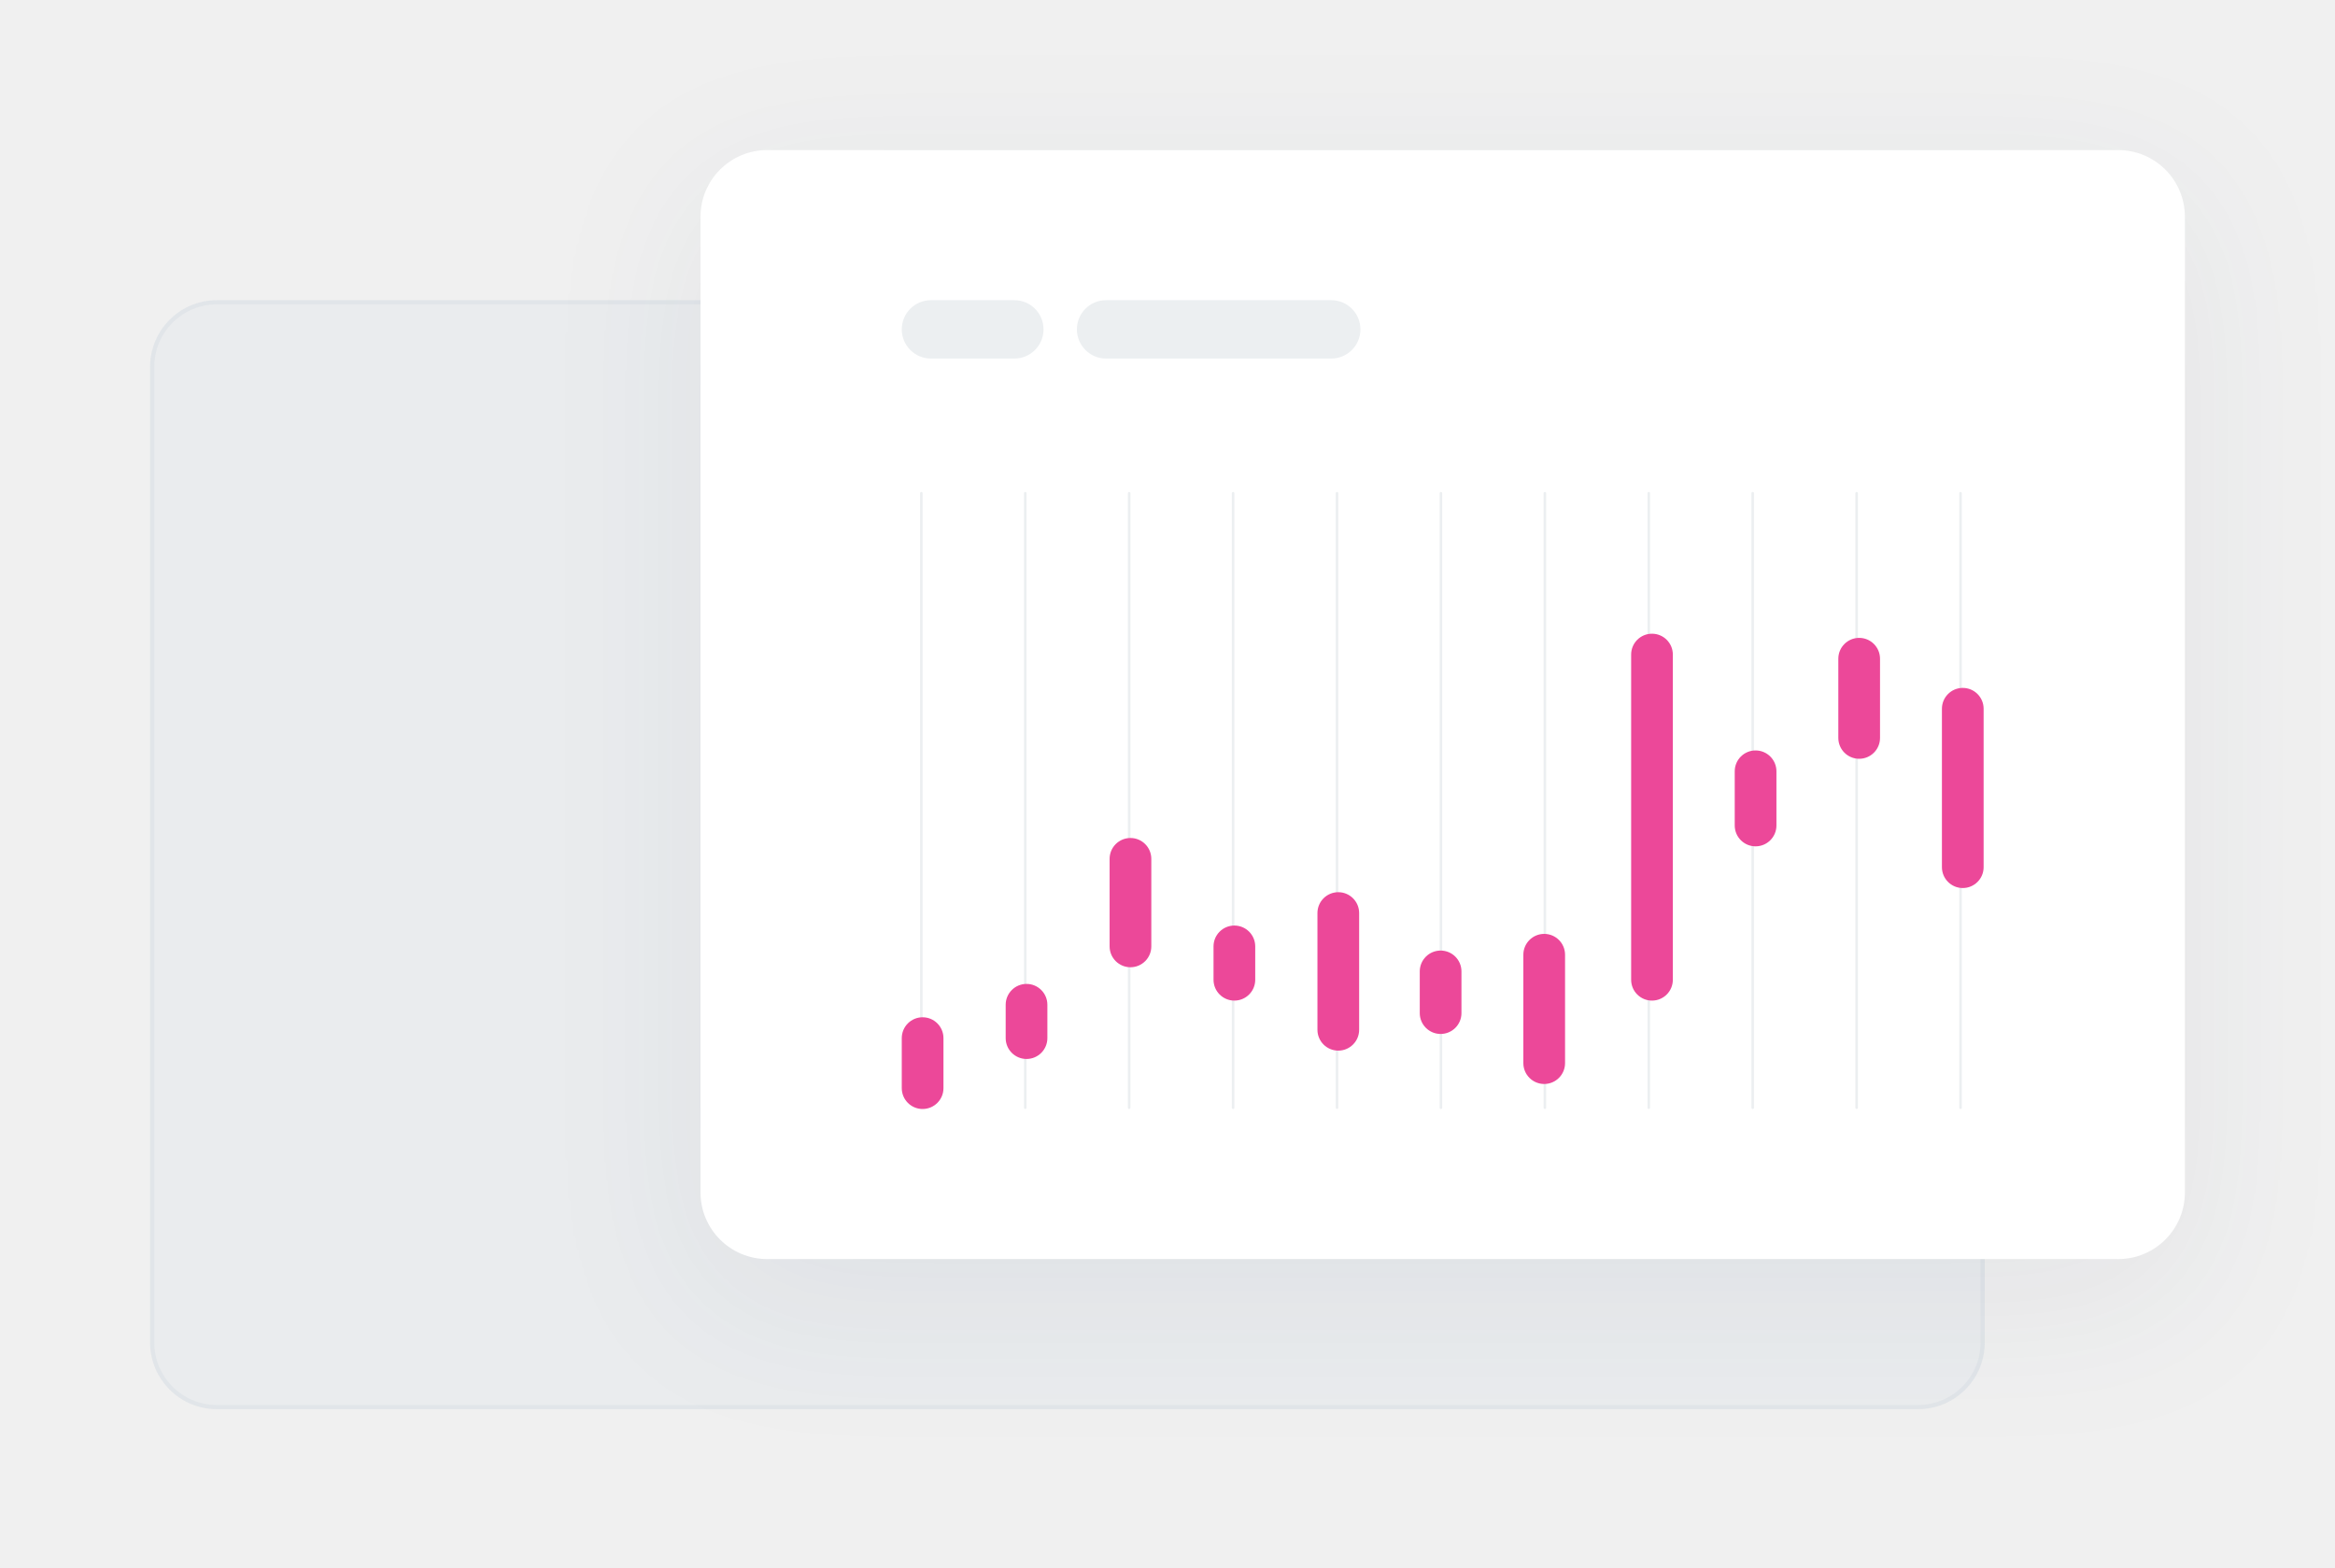
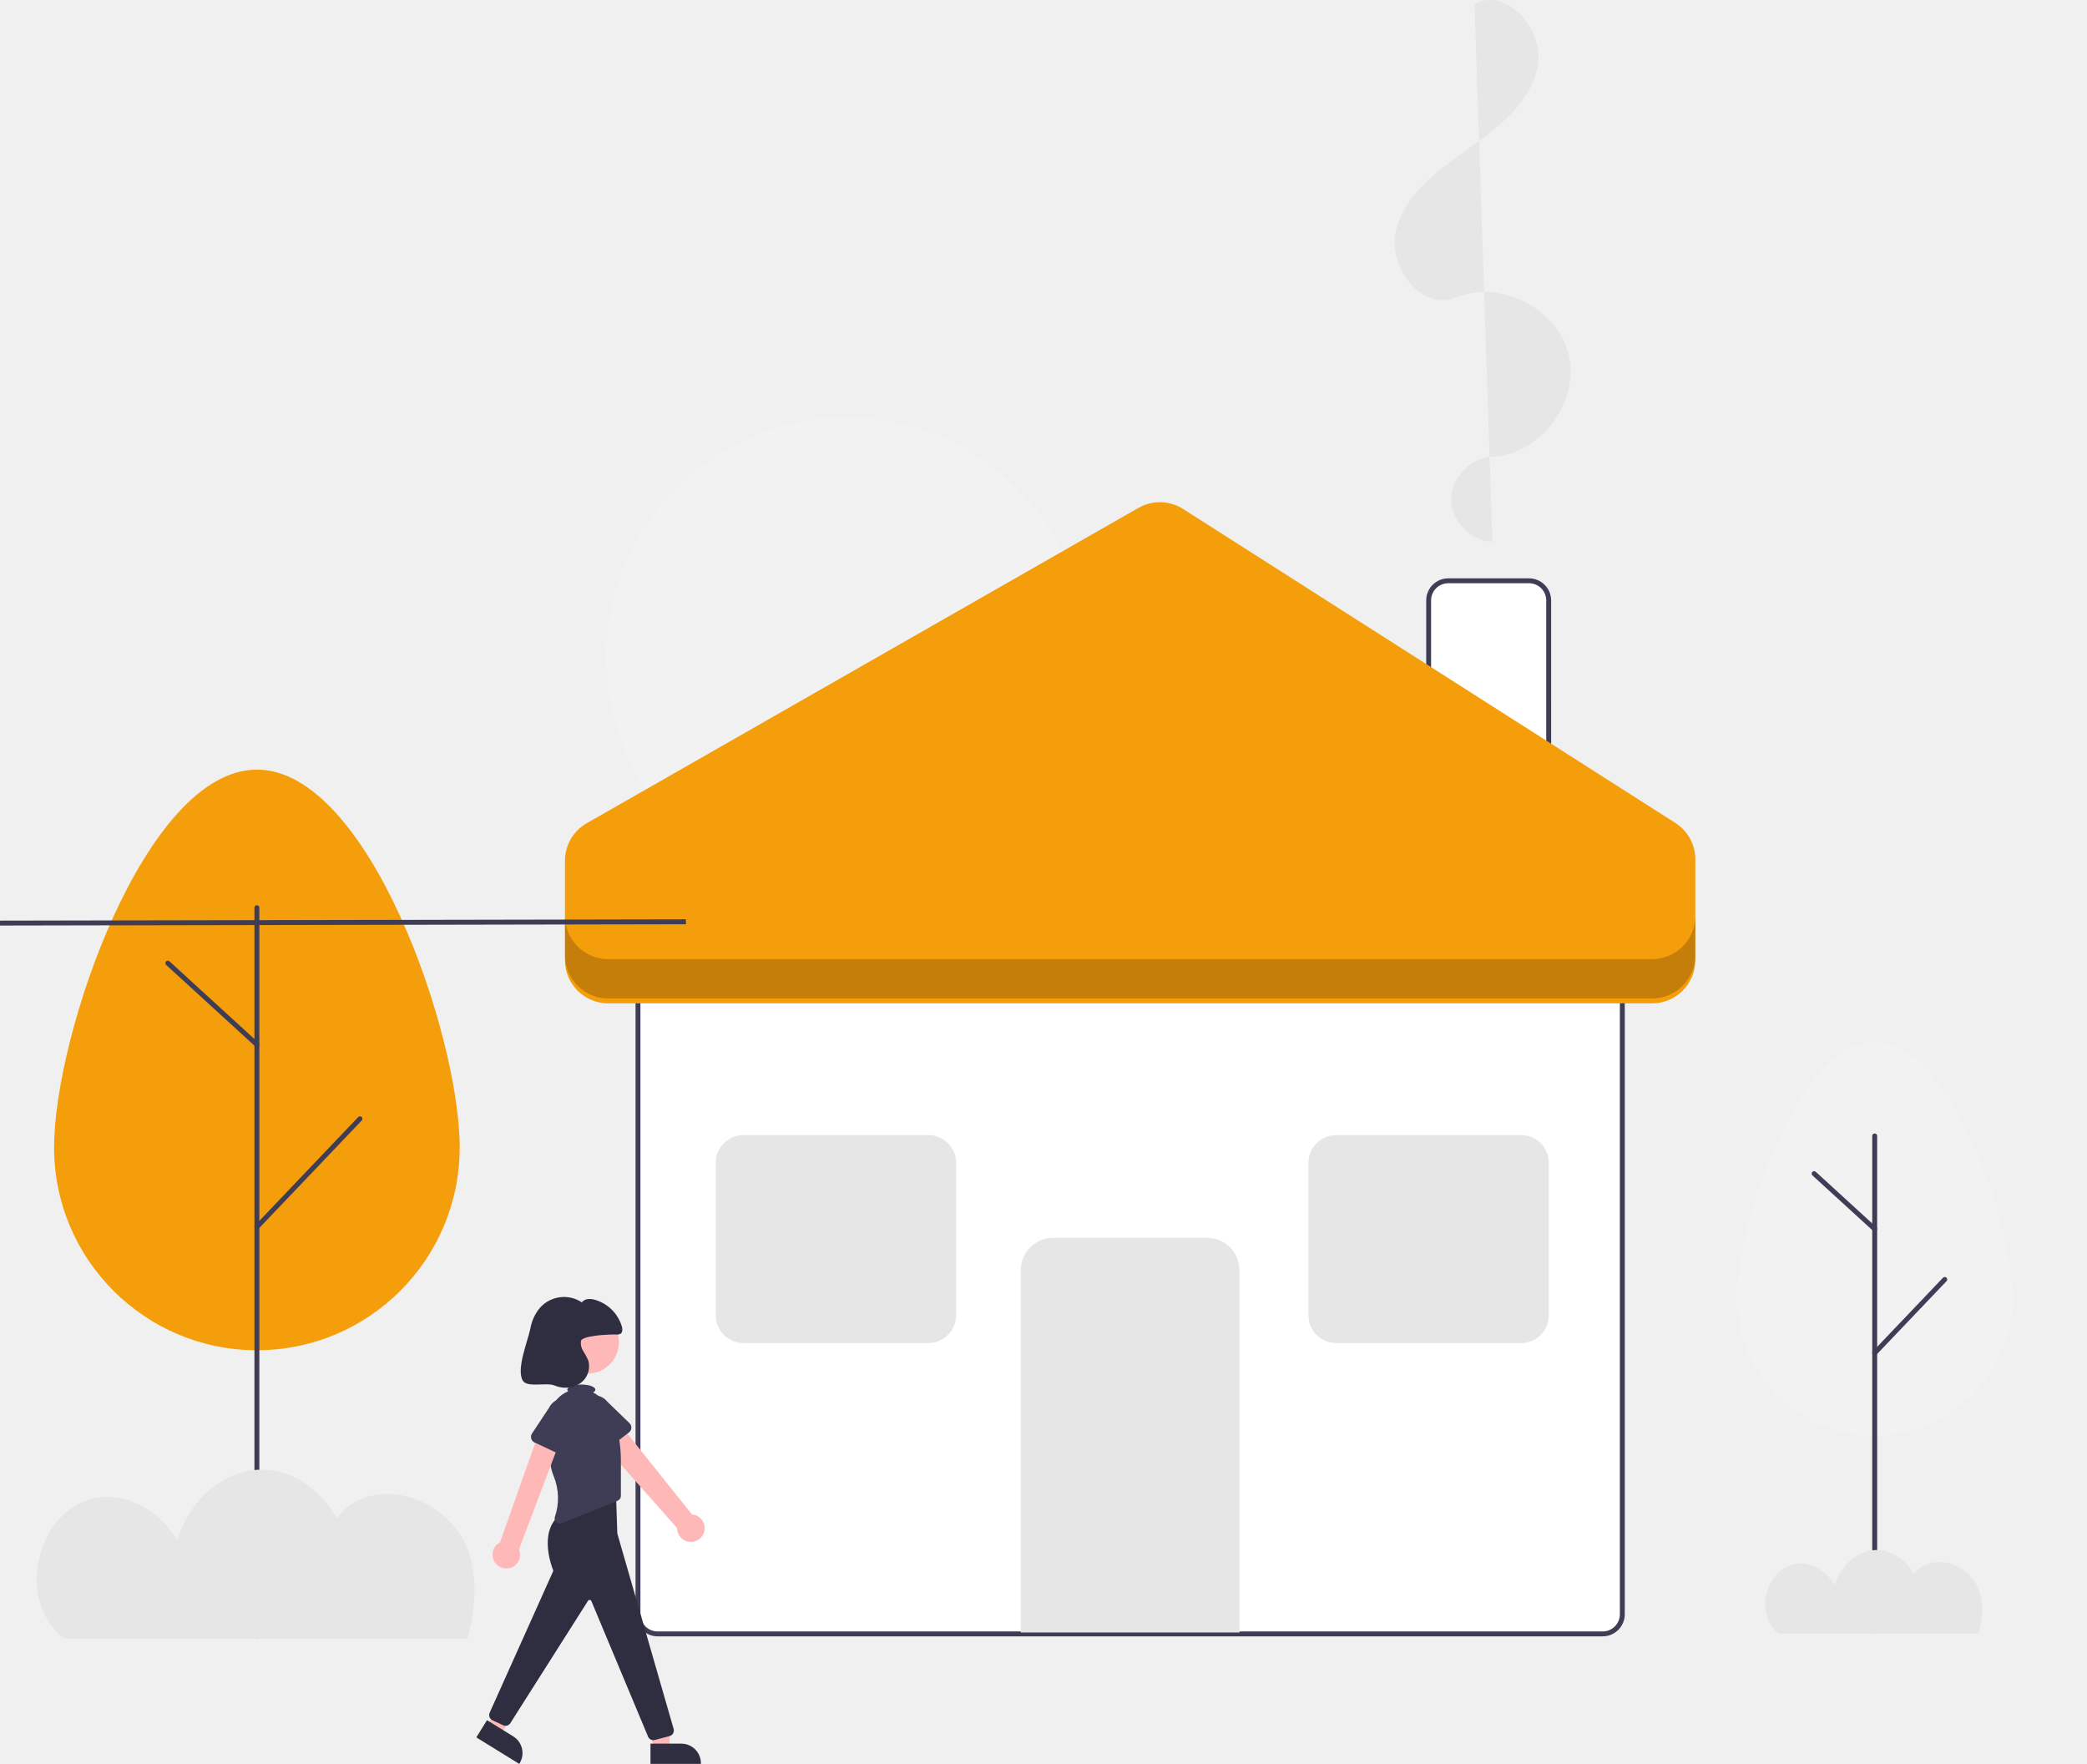
- <svg xmlns="http://www.w3.org/2000/svg" width="560" height="376" viewBox="0 0 560 376" fill="none">
-   <g clip-path="url(#clip0_799_1723)">
-     <g clip-path="url(#clip1_799_1723)">
-       <rect x="36" y="72" width="440" height="266" rx="16" fill="#4074BC" fill-opacity="0.03" />
-     </g>
-     <rect x="36.5" y="72.5" width="439" height="265" rx="15.5" stroke="#94A3B8" stroke-opacity="0.1" />
-     <g filter="url(#filter0_d_799_1723)">
-       <rect x="168" y="36" width="356" height="266" rx="16" fill="white" />
-       <path d="M220.965 265.695V118.305" stroke="#ECEFF1" stroke-width="0.61" stroke-linecap="round" />
-       <path d="M245.887 265.695V118.305" stroke="#ECEFF1" stroke-width="0.61" stroke-linecap="round" />
-       <path d="M270.809 265.695V118.305" stroke="#ECEFF1" stroke-width="0.61" stroke-linecap="round" />
-       <path d="M295.734 265.695V118.305" stroke="#ECEFF1" stroke-width="0.61" stroke-linecap="round" />
-       <path d="M320.656 265.695V118.305" stroke="#ECEFF1" stroke-width="0.61" stroke-linecap="round" />
-       <path d="M345.578 265.695V118.305" stroke="#ECEFF1" stroke-width="0.61" stroke-linecap="round" />
-       <path d="M370.504 265.695V118.305" stroke="#ECEFF1" stroke-width="0.61" stroke-linecap="round" />
-       <path d="M395.426 265.695V118.305" stroke="#ECEFF1" stroke-width="0.61" stroke-linecap="round" />
-       <path d="M420.348 265.695V118.305" stroke="#ECEFF1" stroke-width="0.61" stroke-linecap="round" />
-       <path d="M445.273 265.695V118.305" stroke="#ECEFF1" stroke-width="0.61" stroke-linecap="round" />
-       <path d="M470.195 265.695V118.305" stroke="#ECEFF1" stroke-width="0.61" stroke-linecap="round" />
-       <path d="M243.27 72H223.27C219.404 72 216.27 75.134 216.27 79C216.27 82.866 219.404 86 223.27 86H243.27C247.136 86 250.27 82.866 250.27 79C250.27 75.134 247.136 72 243.27 72Z" fill="#ECEFF1" />
-       <path d="M319.27 72H265.27C261.404 72 258.27 75.134 258.27 79C258.27 82.866 261.404 86 265.27 86H319.27C323.136 86 326.27 82.866 326.27 79C326.27 75.134 323.136 72 319.27 72Z" fill="#ECEFF1" />
-       <path d="M226.27 249C226.27 246.239 224.031 244 221.27 244C218.508 244 216.27 246.239 216.27 249V261C216.27 263.761 218.508 266 221.27 266C224.031 266 226.27 263.761 226.27 261V249Z" fill="#EC4899" />
-       <path d="M251.191 241C251.191 238.239 248.953 236 246.191 236C243.43 236 241.191 238.239 241.191 241V249C241.191 251.761 243.43 254 246.191 254C248.953 254 251.191 251.761 251.191 249V241Z" fill="#EC4899" />
-       <path d="M276.117 206C276.117 203.239 273.879 201 271.117 201C268.356 201 266.117 203.239 266.117 206V227C266.117 229.761 268.356 232 271.117 232C273.879 232 276.117 229.761 276.117 227V206Z" fill="#EC4899" />
-       <path d="M301.039 227C301.039 224.239 298.8 222 296.039 222C293.278 222 291.039 224.239 291.039 227V235C291.039 237.761 293.278 240 296.039 240C298.8 240 301.039 237.761 301.039 235V227Z" fill="#EC4899" />
-       <path d="M325.961 219C325.961 216.239 323.722 214 320.961 214C318.2 214 315.961 216.239 315.961 219V247C315.961 249.761 318.2 252 320.961 252C323.722 252 325.961 249.761 325.961 247V219Z" fill="#EC4899" />
-       <path d="M350.5 233C350.5 230.239 348.261 228 345.5 228C342.739 228 340.5 230.239 340.5 233V243C340.5 245.761 342.739 248 345.5 248C348.261 248 350.5 245.761 350.5 243V233Z" fill="#EC4899" />
-       <path d="M375.344 229C375.344 226.239 373.105 224 370.344 224C367.582 224 365.344 226.239 365.344 229V255C365.344 257.761 367.582 260 370.344 260C373.105 260 375.344 257.761 375.344 255V229Z" fill="#EC4899" />
-       <path d="M401.195 157C401.195 154.239 398.957 152 396.195 152C393.434 152 391.195 154.239 391.195 157V235C391.195 237.761 393.434 240 396.195 240C398.957 240 401.195 237.761 401.195 235V157Z" fill="#EC4899" />
-       <path d="M426.039 185C426.039 182.239 423.8 180 421.039 180C418.278 180 416.039 182.239 416.039 185V198C416.039 200.761 418.278 203 421.039 203C423.8 203 426.039 200.761 426.039 198V185Z" fill="#EC4899" />
-       <path d="M450.883 158C450.883 155.239 448.644 153 445.883 153C443.121 153 440.883 155.239 440.883 158V177C440.883 179.761 443.121 182 445.883 182C448.644 182 450.883 179.761 450.883 177V158Z" fill="#EC4899" />
-       <path d="M475.73 170C475.73 167.239 473.492 165 470.73 165C467.969 165 465.73 167.239 465.73 170V208C465.73 210.761 467.969 213 470.73 213C473.492 213 475.73 210.761 475.73 208V170Z" fill="#EC4899" />
-     </g>
-   </g>
-   <defs>
-     <filter id="filter0_d_799_1723" x="130" y="8" width="432" height="342" filterUnits="userSpaceOnUse" color-interpolation-filters="sRGB">
-       <feFlood flood-opacity="0" result="BackgroundImageFix" />
-       <feColorMatrix in="SourceAlpha" type="matrix" values="0 0 0 0 0 0 0 0 0 0 0 0 0 0 0 0 0 0 127 0" result="hardAlpha" />
-       <feOffset dy="10" />
-       <feGaussianBlur stdDeviation="19" />
-       <feColorMatrix type="matrix" values="0 0 0 0 0.094 0 0 0 0 0.153 0 0 0 0 0.294 0 0 0 0.06 0" />
-       <feBlend mode="normal" in2="BackgroundImageFix" result="effect1_dropShadow_799_1723" />
-       <feBlend mode="normal" in="SourceGraphic" in2="effect1_dropShadow_799_1723" result="shape" />
-     </filter>
-     <clipPath id="clip0_799_1723">
-       <rect width="560" height="376" fill="white" />
-     </clipPath>
-     <clipPath id="clip1_799_1723">
-       <rect x="36" y="72" width="440" height="266" rx="16" fill="white" />
-     </clipPath>
-   </defs>
+ <svg xmlns="http://www.w3.org/2000/svg" width="200" height="169.032" viewBox="0 0 200 169.032" role="img" artist="Katerina Limpitsouni" source="https://undraw.co/">
+   <path d="M153.587 156.809H63.02a2.12 2.12 0 0 1 -2.118 -2.118V92.848a2.12 2.12 0 0 1 2.118 -2.118h90.567a2.12 2.12 0 0 1 2.118 2.118v61.843a2.12 2.12 0 0 1 -2.118 2.118" fill="#fff" />
+   <path d="M153.587 156.809H63.02a2.12 2.12 0 0 1 -2.118 -2.118V92.848a2.12 2.12 0 0 1 2.118 -2.118h90.567a2.12 2.12 0 0 1 2.118 2.118v61.843a2.12 2.12 0 0 1 -2.118 2.118M63.02 91.201a1.649 1.649 0 0 0 -1.647 1.647v61.843a1.649 1.649 0 0 0 1.647 1.647h90.567a1.649 1.649 0 0 0 1.647 -1.647V92.848a1.649 1.649 0 0 0 -1.647 -1.647Z" fill="#3f3d56" />
+   <path d="M118.787 156.437h-20.968V121.725a3.108 3.108 0 0 1 3.105 -3.105h14.757a3.108 3.108 0 0 1 3.105 3.105Z" fill="#e6e6e6" />
+   <path d="M148.647 77.548h-11.974v-20.011a2.12 2.12 0 0 1 2.118 -2.118h7.739a2.12 2.12 0 0 1 2.118 2.118Z" fill="#fff" />
+   <path d="M148.647 77.548h-11.974v-20.011a2.12 2.12 0 0 1 2.118 -2.118h7.739a2.12 2.12 0 0 1 2.118 2.118Zm-11.504 -0.471h11.033v-19.541a1.649 1.649 0 0 0 -1.647 -1.647h-7.739a1.649 1.649 0 0 0 -1.647 1.647Z" fill="#3f3d56" />
+   <path cx="344.82" cy="267.387" r="97.992" fill="#f2f2f2" d="M104.195 62.917A23.058 23.058 0 0 1 81.137 85.975A23.058 23.058 0 0 1 58.08 62.917A23.058 23.058 0 0 1 104.195 62.917z" />
+   <path d="M143.019 51.911c-2.077 -0.065 -3.925 -1.959 -3.94 -4.037s1.806 -3.998 3.882 -4.093c4.621 -0.211 8.405 -5.171 7.388 -9.684s-6.562 -7.37 -10.827 -5.579c-3.272 1.374 -6.578 -2.955 -5.749 -6.405s3.967 -5.768 6.871 -7.808 6.01 -4.436 6.71 -7.915 -2.887 -7.646 -6.048 -6.033" fill="#e6e6e6" />
+   <path d="M88.963 128.703h-17.711a2.668 2.668 0 0 1 -2.665 -2.665v-14.602a2.668 2.668 0 0 1 2.665 -2.665h17.711a2.668 2.668 0 0 1 2.665 2.665v14.602a2.668 2.668 0 0 1 -2.665 2.665" fill="#e6e6e6" />
+   <path d="M145.764 128.703h-17.711a2.668 2.668 0 0 1 -2.665 -2.665v-14.602a2.668 2.668 0 0 1 2.665 -2.665h17.711a2.668 2.668 0 0 1 2.665 2.665v14.602a2.668 2.668 0 0 1 -2.665 2.665" fill="#e6e6e6" />
+   <path d="M54.14 92.003v-9.515a4.146 4.146 0 0 1 2.089 -3.6l52.867 -30.216a4.146 4.146 0 0 1 4.287 0.104l47.166 30.084a4.146 4.146 0 0 1 1.917 3.496v9.647a4.146 4.146 0 0 1 -4.147 4.147H58.287a4.146 4.146 0 0 1 -4.147 -4.146" fill="#f59e0b" />
+   <path d="M158.32 91.913H58.287a4.146 4.146 0 0 1 -4.147 -4.147v3.765a4.146 4.146 0 0 0 4.147 4.147h100.033a4.146 4.146 0 0 0 4.147 -4.147v-3.765a4.146 4.146 0 0 1 -4.147 4.147" opacity="0.2" />
+   <path d="M166.442 124.473c0 -7.297 5.915 -24.611 13.212 -24.611s13.212 17.315 13.212 24.611a13.212 13.212 0 0 1 -26.423 0" fill="#f2f2f2" />
+   <path d="M179.654 156.528a0.235 0.235 0 0 1 -0.235 -0.235v-47.439a0.235 0.235 0 0 1 0.471 0v47.439a0.235 0.235 0 0 1 -0.235 0.235" fill="#3f3d56" />
+   <path d="M179.653 129.89a0.235 0.235 0 0 1 -0.17 -0.398l6.716 -7.048a0.235 0.235 0 1 1 0.341 0.325l-6.716 7.048a0.235 0.235 0 0 1 -0.171 0.073" fill="#3f3d56" />
+   <path d="M179.653 118.008a0.235 0.235 0 0 1 -0.159 -0.062l-5.804 -5.307a0.235 0.235 0 1 1 0.318 -0.347l5.804 5.307a0.235 0.235 0 0 1 -0.159 0.409" fill="#3f3d56" />
+   <path d="M5.183 109.955c0 -10.734 8.702 -36.204 19.435 -36.204s19.435 25.47 19.435 36.204a19.435 19.435 0 1 1 -38.87 0" fill="#f59e0b" />
+   <path d="M24.618 156.999a0.235 0.235 0 0 1 -0.235 -0.235V86.978a0.235 0.235 0 0 1 0.471 0v69.786a0.235 0.235 0 0 1 -0.235 0.235" fill="#3f3d56" />
+   <path d="M24.618 117.814a0.235 0.235 0 0 1 -0.17 -0.398l9.879 -10.367a0.235 0.235 0 1 1 0.341 0.325l-9.88 10.367a0.235 0.235 0 0 1 -0.17 0.073" fill="#3f3d56" />
+   <path d="M24.618 100.334a0.235 0.235 0 0 1 -0.159 -0.061l-8.538 -7.806a0.235 0.235 0 0 1 0.318 -0.347l8.538 7.806a0.235 0.235 0 0 1 -0.159 0.409" fill="#3f3d56" />
+   <path d="M170.424 156.505c0.022 0.017 0.046 0.033 0.068 0.049h19.133c0.375 -1.519 0.508 -3.039 -0.052 -4.36 -0.798 -1.882 -3.159 -3.056 -5.036 -2.248a2.871 2.871 0 0 0 -1.126 0.891c-0.734 -1.313 -2.049 -2.303 -3.569 -2.302 -1.903 0.001 -3.485 1.558 -4.002 3.355 -0.832 -1.404 -2.474 -2.384 -4.079 -1.962 -2.685 0.706 -3.533 4.879 -1.337 6.577" fill="#e6e6e6" />
+   <path d="M6.057 156.925c0.045 0.035 0.092 0.066 0.138 0.1h38.623c0.757 -3.066 1.024 -6.136 -0.106 -8.802 -1.611 -3.799 -6.377 -6.17 -10.167 -4.538a5.788 5.788 0 0 0 -2.273 1.798c-1.481 -2.651 -4.137 -4.65 -7.204 -4.647 -3.842 0.003 -7.036 3.144 -8.078 6.773 -1.678 -2.833 -4.994 -4.813 -8.235 -3.962 -5.42 1.425 -7.132 9.85 -2.698 13.277" fill="#e6e6e6" />
+   <path x="175.018" y="756.042" width="849.965" height="2" transform="rotate(-.108 -47487.453 93209.605)" fill="#3f3d56" d="M41.182 177.899H241.182V178.37H41.182V177.899z" />
+   <path d="M67.488 146.763a1.313 1.313 0 0 0 -1.174 -1.636l-7.473 -9.343 -1.849 1.723 7.894 8.924a1.321 1.321 0 0 0 2.602 0.331" fill="#ffb8b8" />
+   <path d="m60.275 137.268 -2.362 1.809a0.589 0.589 0 0 1 -0.873 -0.182l-1.439 -2.593a1.636 1.636 0 0 1 2.603 -1.981l2.122 2.057a0.589 0.589 0 0 1 -0.052 0.89" fill="#3f3d56" />
+   <path cx="239.304" cy="546.635" r="12.762" fill="#ffb8b8" d="M59.312 128.625A3.003 3.003 0 0 1 56.309 131.628A3.003 3.003 0 0 1 53.306 128.625A3.003 3.003 0 0 1 59.312 128.625z" />
+   <path points="266.547 712.182 272.918 712.182 272.311 700.259 262.909 700.259 266.547 712.182" fill="#ffb8b8" d="M62.719 167.579L64.218 167.579L64.076 164.773L61.863 164.773L62.719 167.579Z" />
+   <path d="M62.337 167.089h2.952a1.881 1.881 0 0 1 1.881 1.881v0.061h-4.833Z" fill="#2f2e41" />
+   <path points="198.626 703.163 204.046 706.511 209.796 696.048 203.238 691.945 198.626 703.163" fill="#ffb8b8" d="M46.737 165.457L48.013 166.244L49.366 163.782L47.823 162.817L46.737 165.457Z" />
+   <path d="m46.669 164.839 2.511 1.551a1.881 1.881 0 0 1 0.612 2.589l-0.032 0.052 -4.112 -2.54Z" fill="#2f2e41" />
+   <path d="M62.611 166.756a0.548 0.548 0 0 1 -0.513 -0.355l-5.422 -12.964a0.184 0.184 0 0 0 -0.324 -0.039l-7.449 11.734a0.548 0.548 0 0 1 -0.689 0.192l-1.019 -0.476a0.553 0.553 0 0 1 -0.269 -0.724l6.103 -13.603c-0.133 -0.324 -1.433 -3.653 0.564 -5.297l0.014 -0.009 5.415 -2.416 0.136 4.154 5.398 18.727a0.551 0.551 0 0 1 -0.389 0.685l-1.414 0.372a0.565 0.565 0 0 1 -0.141 0.018" fill="#2f2e41" />
+   <path d="M59.103 136.723c-0.206 -0.828 -0.499 -1.662 -0.89 -2.047a4.941 4.941 0 0 1 -0.405 -0.446 2.965 2.965 0 0 0 -0.972 -0.797c0.138 -0.077 0.219 -0.168 0.219 -0.267 0 -0.27 -0.602 -0.489 -1.345 -0.489s-1.345 0.219 -1.345 0.489a0.238 0.238 0 0 0 0.08 0.165 2.861 2.861 0 0 0 -1.769 2.386c-0.174 1.861 -0.224 4.239 0.384 5.743a5.537 5.537 0 0 1 0.114 3.903 0.488 0.488 0 0 0 0.647 0.608l5.373 -2.165a0.489 0.489 0 0 0 0.306 -0.454v-3.289a13.812 13.812 0 0 0 -0.396 -3.34" fill="#3f3d56" />
+   <path d="M48.821 150.268a1.313 1.313 0 0 0 0.91 -1.797l4.204 -11.087 -2.132 -0.551 -3.889 10.973a1.321 1.321 0 0 0 0.906 2.461" fill="#ffb8b8" />
+   <path d="m53.918 139.489 -2.694 -1.261a0.589 0.589 0 0 1 -0.241 -0.858l1.637 -2.473a1.636 1.636 0 0 1 2.959 1.395l-0.847 2.832a0.589 0.589 0 0 1 -0.814 0.364" fill="#3f3d56" />
+   <path d="M59.067 127.886a0.682 0.682 0 0 0 0.394 -0.071c0.222 -0.145 0.2 -0.474 0.125 -0.728a3.791 3.791 0 0 0 -2.611 -2.541c-0.428 -0.114 -0.969 -0.109 -1.213 0.259a3.088 3.088 0 0 0 -3.995 0.491 4.188 4.188 0 0 0 -0.938 1.998c-0.256 1.257 -1.355 3.851 -0.747 4.98 0.405 0.752 2.27 0.166 3.058 0.493a2.605 2.605 0 0 0 2.448 -0.198 1.998 1.998 0 0 0 0.768 -2.252 7.059 7.059 0 0 0 -0.476 -0.867 1.395 1.395 0 0 1 -0.207 -0.947c0.111 -0.502 2.481 -0.638 3.395 -0.619" fill="#2f2e41" />
</svg>
